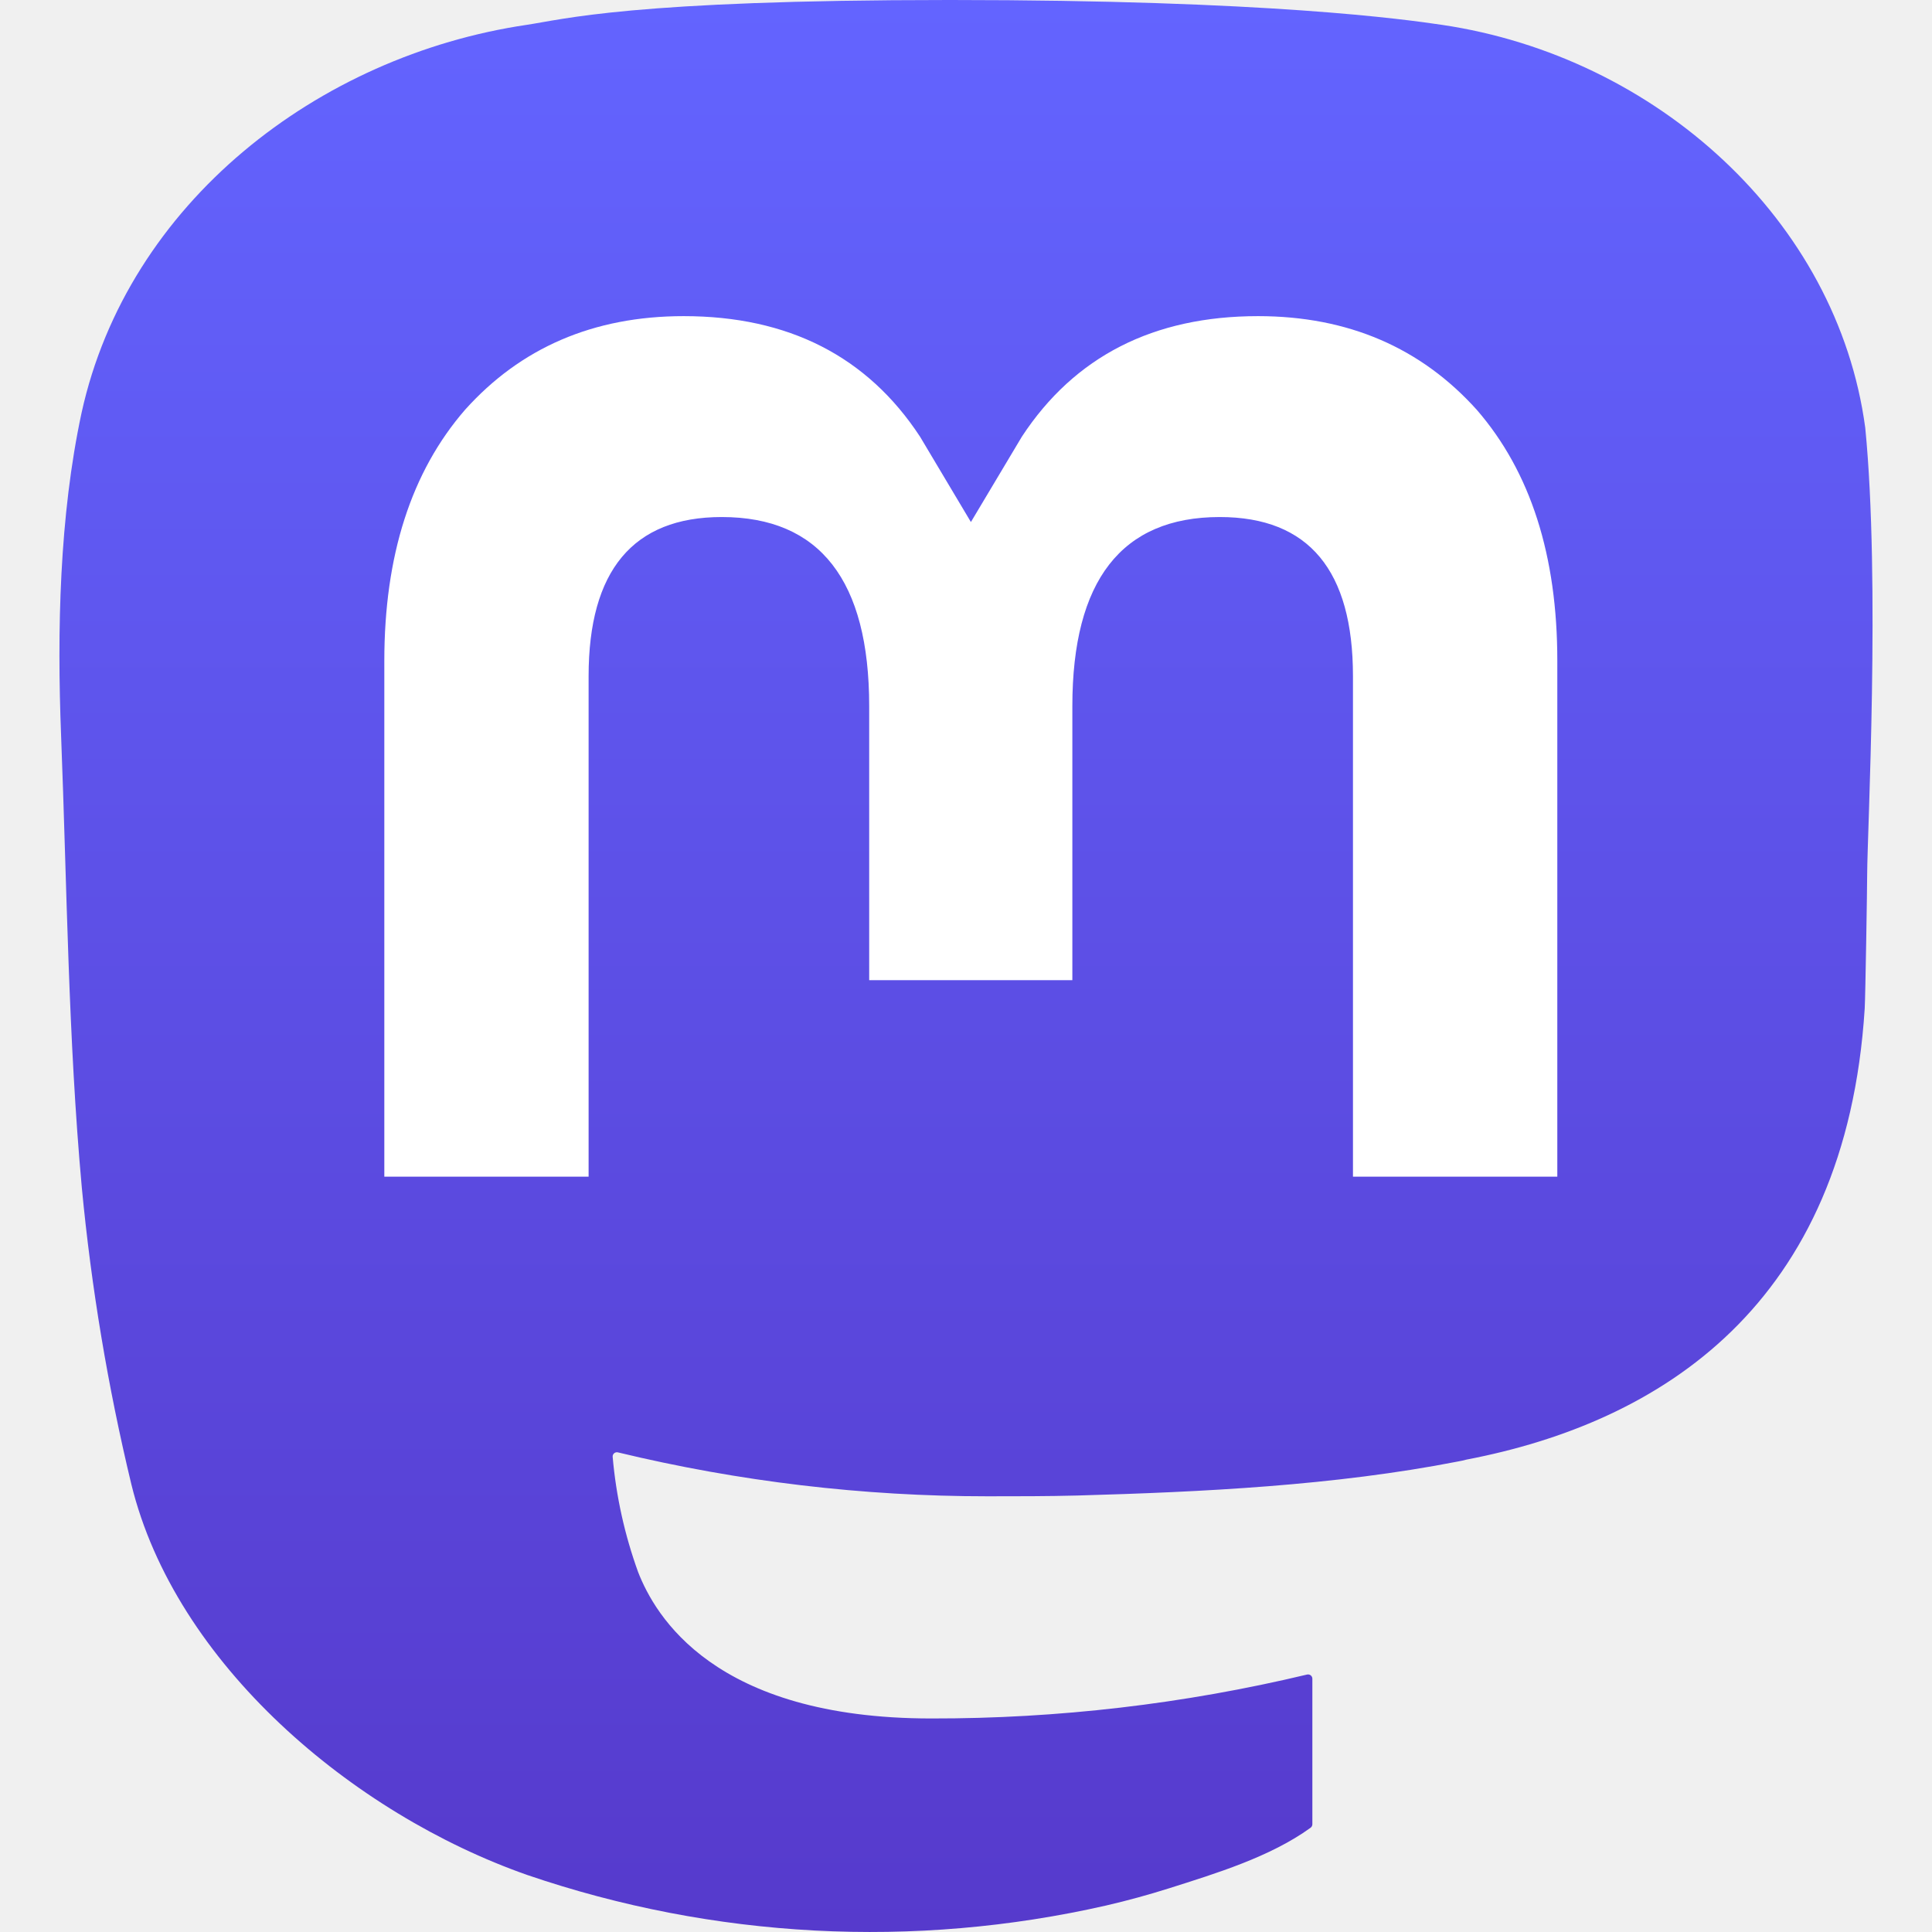
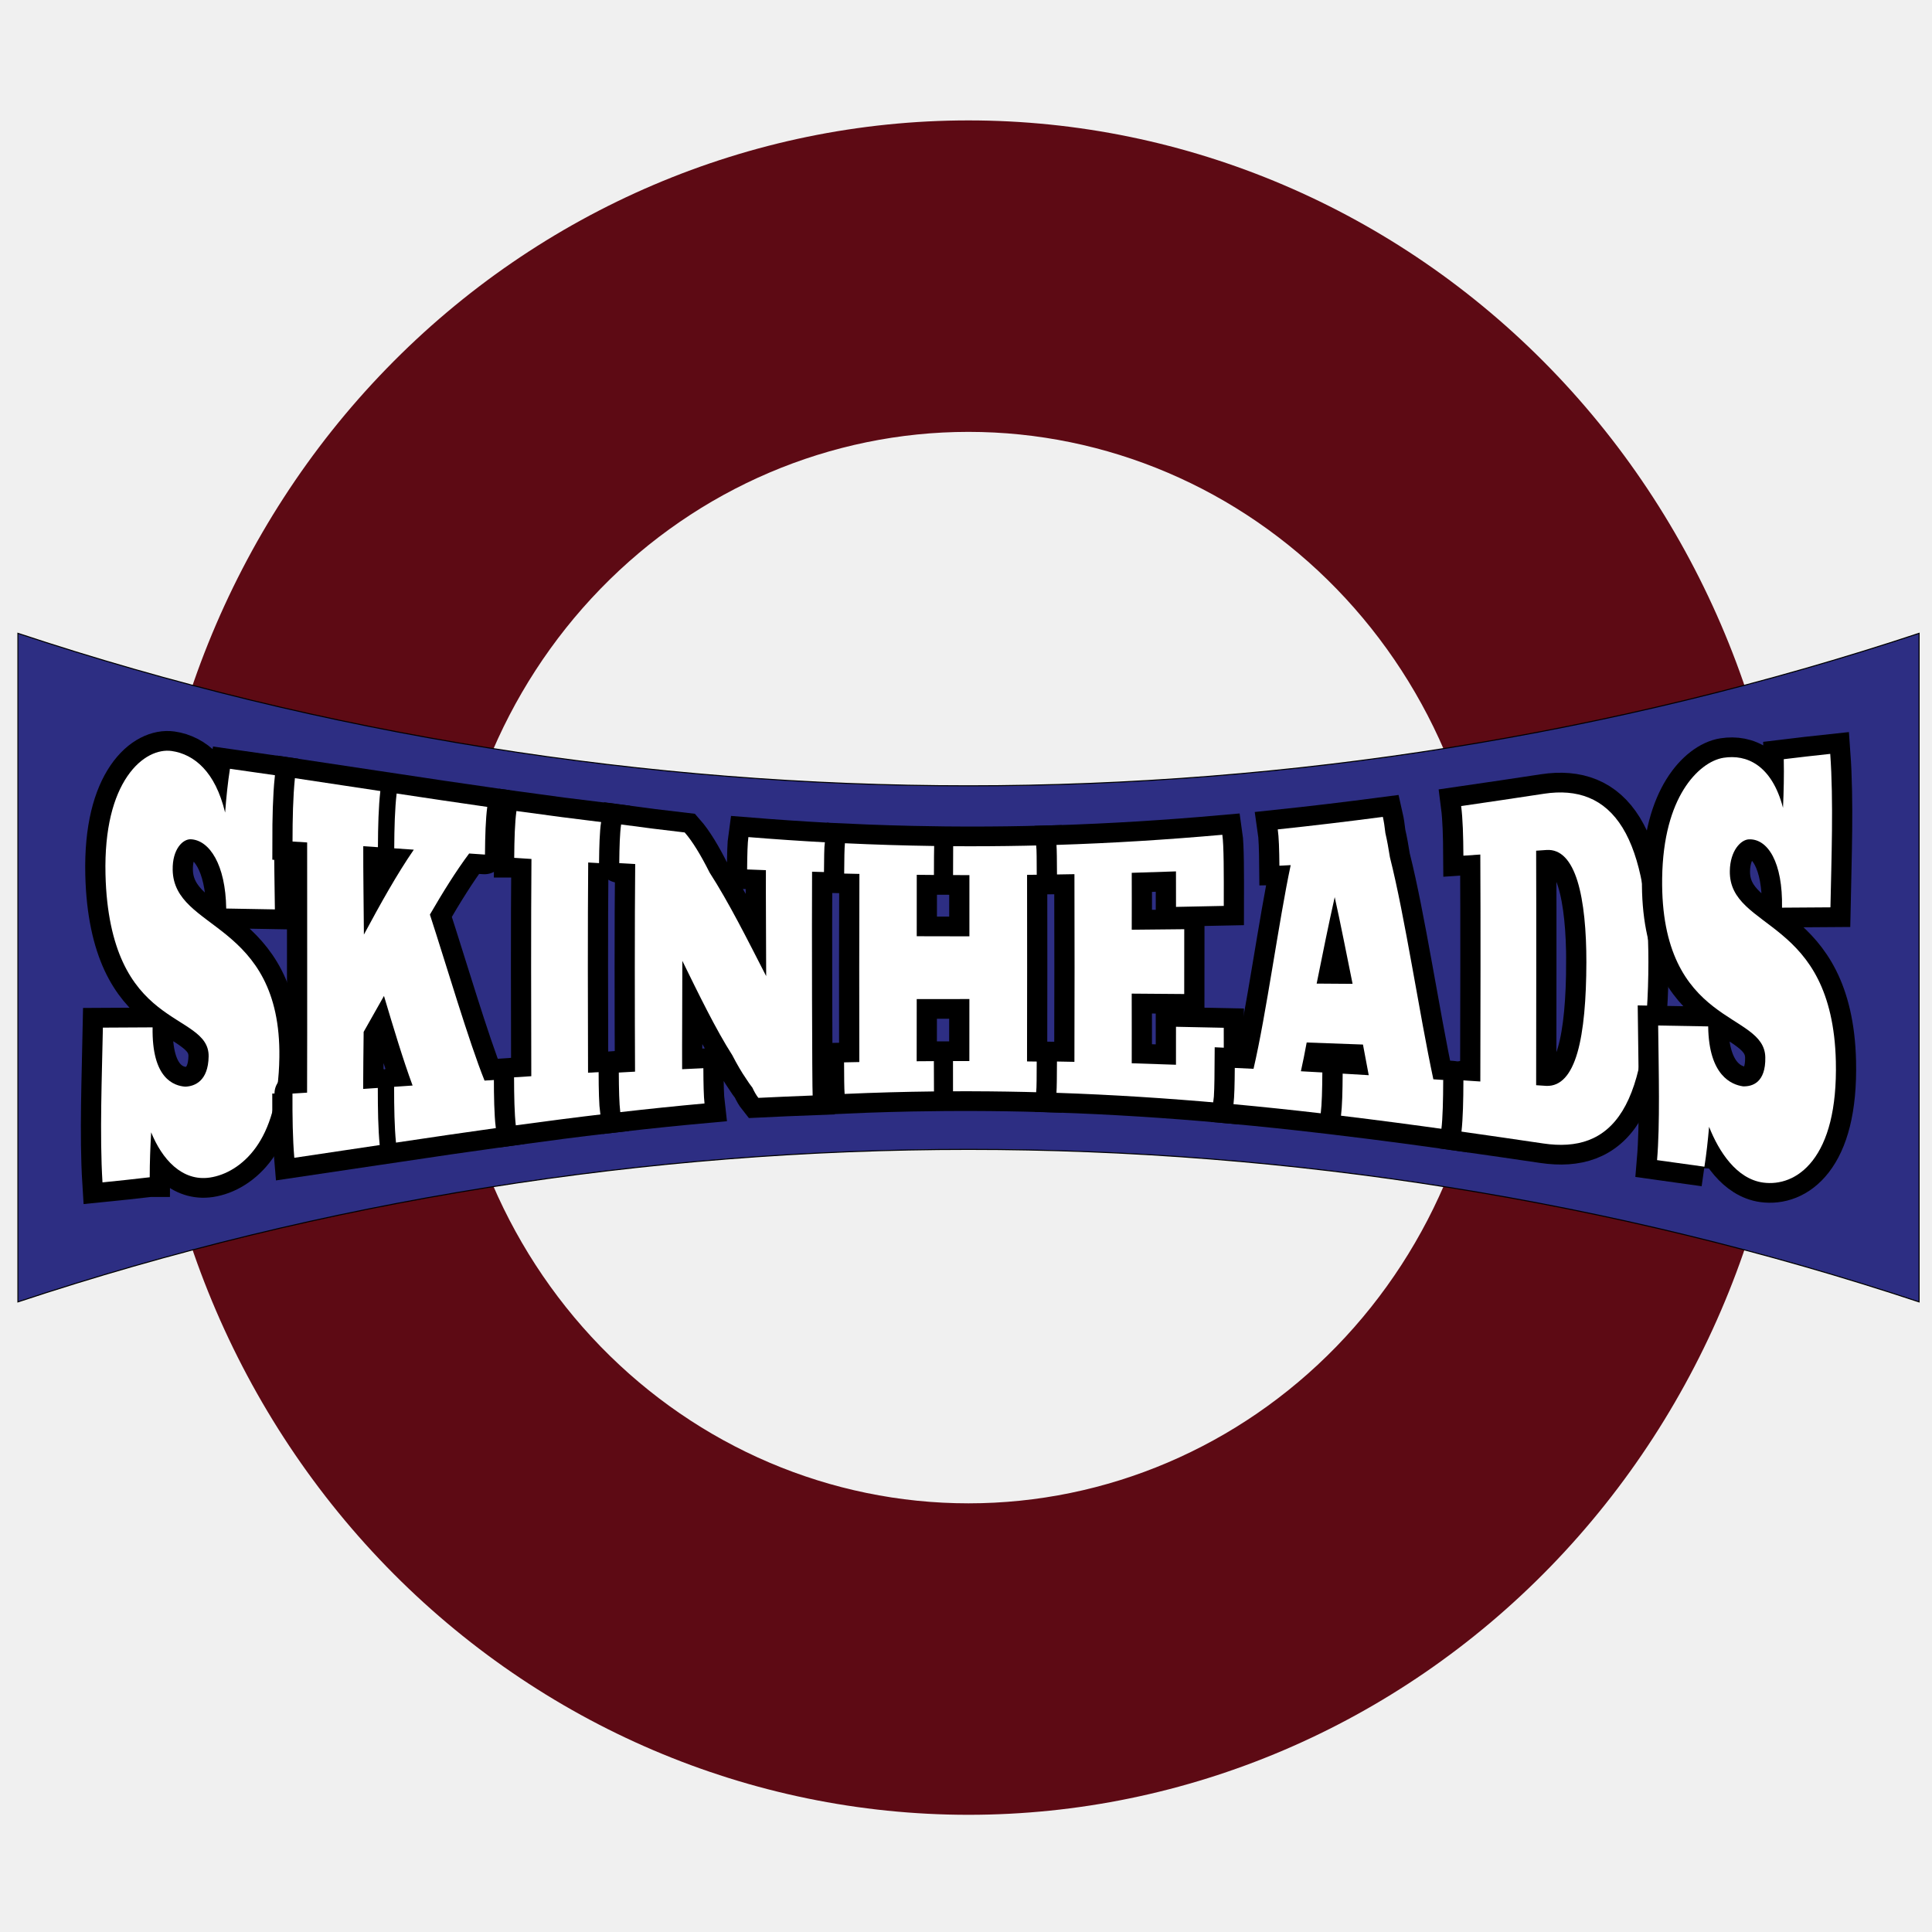
- <svg xmlns="http://www.w3.org/2000/svg" width="65" height="65" viewBox="0 0 61 65" fill="none">
-   <path d="M60.754 14.39C59.814 7.406 53.727 1.903 46.512 0.836C45.294 0.656 40.682 0 29.997 0H29.918C19.23 0 16.937 0.656 15.72 0.836C8.705 1.873 2.299 6.819 0.745 13.885C-0.003 17.365 -0.083 21.224 0.056 24.763C0.254 29.838 0.293 34.905 0.753 39.96C1.072 43.318 1.628 46.648 2.417 49.928C3.894 55.984 9.875 61.024 15.734 63.08C22.008 65.224 28.754 65.58 35.218 64.108C35.929 63.943 36.632 63.751 37.325 63.532C38.897 63.033 40.738 62.474 42.091 61.494C42.11 61.48 42.125 61.462 42.136 61.442C42.147 61.421 42.153 61.399 42.153 61.376V56.477C42.153 56.456 42.148 56.434 42.138 56.415C42.129 56.396 42.115 56.379 42.098 56.365C42.081 56.352 42.061 56.343 42.04 56.338C42.019 56.334 41.997 56.334 41.976 56.338C37.834 57.328 33.59 57.823 29.332 57.816C22.005 57.816 20.034 54.338 19.469 52.891C19.016 51.64 18.727 50.335 18.612 49.009C18.611 48.987 18.615 48.964 18.624 48.944C18.633 48.924 18.647 48.906 18.664 48.892C18.682 48.877 18.702 48.867 18.724 48.863C18.745 48.858 18.768 48.858 18.79 48.864C22.862 49.846 27.037 50.342 31.227 50.341C32.234 50.341 33.239 50.341 34.246 50.315C38.46 50.196 42.901 49.981 47.047 49.171C47.15 49.151 47.253 49.133 47.342 49.106C53.881 47.851 60.104 43.91 60.736 33.93C60.76 33.537 60.819 29.815 60.819 29.407C60.822 28.021 61.265 19.578 60.754 14.39Z" fill="url(#paint0_linear_89_8)" />
-   <path d="M50.394 22.237V39.588H43.519V22.748C43.519 19.203 42.041 17.395 39.036 17.395C35.733 17.395 34.078 19.534 34.078 23.759V32.976H27.243V23.759C27.243 19.534 25.586 17.395 22.282 17.395C19.295 17.395 17.803 19.203 17.803 22.748V39.588H10.93V22.237C10.93 18.692 11.835 15.875 13.645 13.788C15.513 11.705 17.962 10.636 21.003 10.636C24.522 10.636 27.181 11.989 28.954 14.692L30.665 17.563L32.379 14.692C34.152 11.989 36.811 10.636 40.324 10.636C43.362 10.636 45.811 11.705 47.685 13.788C49.493 15.873 50.396 18.69 50.394 22.237Z" fill="white" />
-   <defs>
+ <svg xmlns="http://www.w3.org/2000/svg" width="65" height="65" viewBox="0 0 61 65" fill="none" version="1.1" id="svg863">
+   <defs id="defs861">
    <linearGradient id="paint0_linear_89_8" x1="30.5" y1="0" x2="30.5" y2="65" gradientUnits="userSpaceOnUse">
-       <stop stop-color="#6364FF" />
-       <stop offset="1" stop-color="#563ACC" />
+       <stop stop-color="#6364FF" id="stop856" />
+       <stop offset="1" stop-color="#563ACC" id="stop858" />
    </linearGradient>
  </defs>
+   <g style="fill:none" id="g434" transform="matrix(0.5355807,0,0,0.5388034,-1.963732,-3.055503)">
+     <g transform="matrix(0.0633552,0,0,0.06482928,-41.61082,-38.67407)" id="logo2022" style="clip-rule:evenodd;fill-rule:evenodd;stroke-miterlimit:10">
+       <path style="color:#000000;fill:#5d0a14;fill-rule:nonzero;-inkscape-stroke:none" d="m 1616,800 c -216.359,0 -424.011,86.011 -577,239 -152.989,152.989 -239,360.641 -239,577 0,216.359 86.011,424.011 239,577 152.989,152.989 360.641,239 577,239 216.359,0 424.011,-86.011 577,-239 152.989,-152.989 239,-360.641 239,-577 0,-216.359 -86.011,-424.011 -239,-577 C 2040.011,886.011 1832.359,800 1616,800 Z m 0,300 c 136.909,0 268.058,54.323 364.867,151.133 C 2077.677,1347.942 2132,1479.091 2132,1616 c 0,136.909 -54.323,268.058 -151.133,364.867 C 1884.058,2077.677 1752.909,2132 1616,2132 1479.091,2132 1347.942,2077.677 1251.133,1980.867 1154.323,1884.058 1100,1752.909 1100,1616 c 0,-136.909 54.323,-268.058 151.133,-364.867 C 1347.942,1154.323 1479.091,1100 1616,1100 Z" id="circle" />
+       <g id="banner" transform="translate(-51.085,-246.4552)" style="stroke:#000000;stroke-width:3;stroke-dasharray:none;stroke-opacity:1;paint-order:fill markers stroke">
+         <path id="path429" style="display:inline;fill:#2d2e83;fill-rule:nonzero;stroke:#000000;stroke-width:1;stroke-dasharray:none;stroke-opacity:1;paint-order:fill markers stroke" d="m 2609.621,2184.441 c -607.942,-195.911 -1277.116,-195.788 -1885.072,0 0,-214.657 0,-429.315 0,-643.972 607.942,195.911 1277.116,195.788 1885.072,0 0,214.657 0,429.315 0,643.972 z" class="UnoptimicedTransforms" />
+       </g>
+       <g aria-label="SKINHEADS" id="text4159" style="font-size:240px;font-family:ChunkFive;-inkscape-font-specification:ChunkFive;display:inline;fill:#ffffff;stroke:#000000;stroke-width:43.125;stroke-dasharray:none;paint-order:stroke fill markers" transform="matrix(0.9292476,0,0,0.8801108,115.7816,196.7849)" class="UnoptimicedTransforms">
+         <path d="m 740.807,1841.991 c -0.011,-16.169 0.602,-32.69 1.522,-49.189 5.619,14.21 13.708,27.866 24.414,37.352 10.698,9.478 23.536,14.366 38.149,12.162 17.065,-2.575 35.505,-13.297 49.311,-33.134 13.781,-19.801 24.273,-50.433 24.928,-98.633 0.501,-36.862 -6.265,-64.327 -16.914,-85.586 -10.602,-21.164 -24.887,-35.869 -39.162,-47.906 -14.281,-12.042 -28.569,-21.436 -39.358,-32.066 -10.777,-10.619 -18.1,-22.522 -18.397,-39.382 -0.405,-22.958 10.986,-33.898 19.333,-33.51 10.041,0.467 19.314,7.556 26.129,20.297 6.816,12.744 11.316,31.404 11.658,55.492 17.284,0.283 34.605,0.602 51.934,0.949 -0.626,-50.724 -2.051,-107.338 1.715,-146.596 -16.555,-2.486 -33.129,-4.928 -49.668,-7.289 -2.319,15.173 -3.922,31.316 -5.136,47.917 -5.391,-22.729 -13.542,-38.392 -23.375,-49.069 -9.866,-10.713 -21.571,-16.547 -33.686,-18.313 -14.088,-2.054 -32.524,5.577 -47.17,27.506 -14.853,22.24 -24.555,57.158 -23.428,107.34 0.955,42.542 8.394,73.778 18.6,96.345 10.337,22.858 23.789,37.676 37.399,48.777 27.099,22.103 54.481,29.084 54.056,54.337 -0.454,26.987 -14.845,32.651 -24.894,33.039 -6.003,-0.409 -15.028,-2.639 -22.372,-11.742 -7.395,-9.167 -12.979,-25.1 -12.523,-53.16 -17.694,0.16 -35.384,0.262 -53.048,0.295 -0.952,51.572 -3.56,117.754 -0.427,169.37 16.799,-1.711 33.609,-3.592 50.407,-5.605 z" id="path4161" style="stroke-width:43.125;stroke-dasharray:none" />
+         <path d="m 986.876,1419.312 c -30.181,-4.691 -61.051,-9.515 -91.157,-14.097 -2.039,20.644 -2.531,44.494 -2.535,69.344 0.164,0.011 15.428,1.009 15.592,1.02 -0.076,84.368 0.218,189.006 -0.075,273.811 0.182,-0.012 -15.764,1.028 -15.581,1.016 -0.103,25.132 0.201,49.368 1.955,70.275 30.052,-4.528 60.97,-9.311 91.111,-13.947 -1.657,-17.533 -2.026,-39.206 -2.011,-62.51 0.456,-0.032 -16.094,1.127 -15.638,1.095 0.022,-18.647 0.314,-41.615 0.529,-62.432 7.365,-13.227 14.385,-25.993 21.686,-39.354 9.979,34.311 20.36,69.859 30.54,98.069 3.113,-0.221 -22.84,1.617 -19.727,1.397 -0,22.956 0.374,44.152 2.007,61.066 37.867,-5.805 75.253,-11.451 113.279,-16.865 -1.432,-13.146 -1.82,-31.401 -1.879,-52.167 -0.264,0.018 -16.642,1.147 -16.907,1.165 -16.428,-41.654 -41.127,-127.605 -58.311,-181.692 13.76,-24.312 27.721,-47.438 41.869,-66.839 -0.413,-0.029 17.311,1.214 16.897,1.185 0.16,-20.7 0.72,-38.893 2.438,-52.178 -32.403,-4.755 -64.388,-9.655 -96.69,-14.661 -1.906,16.59 -2.465,37.355 -2.574,59.98 1.503,0.107 19.394,1.378 20.897,1.485 -17.897,26.57 -35.82,59.609 -53.256,92.917 -0.225,-33.99 -0.791,-67.066 -0.685,-96.73 0.36,0.025 15.286,1.073 15.646,1.098 0.096,-22.981 0.648,-44.23 2.582,-61.449 z" id="path4163" style="stroke-width:43.125;stroke-dasharray:none" />
+         <path d="m 1129.715,1492.423 c -0.25,-0.017 18.646,1.24 18.395,1.223 -0.526,67.369 -0.351,169.51 -0.165,237.748 -0.22,0.014 -18.173,1.196 -18.393,1.211 0.051,21.105 0.422,39.552 1.855,52.537 32.285,-4.523 64.462,-8.778 96.859,-12.692 -1.198,-10.229 -1.537,-26.495 -1.609,-45.941 -0.115,0.01 -18.052,1.072 -18.167,1.078 -0.228,-64.79 -0.377,-166.264 0.169,-230.082 -0.125,-0.01 18.292,1.104 18.167,1.097 0.165,-19.016 0.649,-34.748 2.063,-44.518 -32.369,-3.992 -64.53,-8.32 -96.8,-12.91 -1.682,12.582 -2.22,30.535 -2.375,51.25 z" id="path4165" style="stroke-width:43.125;stroke-dasharray:none" />
+         <path d="m 1462.04,1475.467 c -27.525,-1.542 -54.971,-3.468 -82.451,-5.756 -0.891,6.337 -1.229,18.994 -1.365,35.401 6.68,0.276 13.361,0.542 20.044,0.797 -0.137,29.99 0.228,73.422 0.295,115.954 -20.653,-41.315 -39.783,-80.567 -60.347,-113.308 -9.321,-19.045 -18.308,-34.256 -26.598,-43.919 -22.657,-2.657 -45.243,-5.571 -67.833,-8.744 -1.338,9.175 -1.819,24.11 -1.993,42.305 -0.088,-0.01 17.105,0.995 17.017,0.989 -0.591,61.574 -0.467,164.743 -0.171,227.216 -0.084,0 -17.228,0.988 -17.312,0.992 0.086,18.439 0.43,33.743 1.556,43.313 29.953,-3.514 59.854,-6.695 89.89,-9.493 -0.877,-7.624 -1.156,-21.363 -1.236,-38.581 -7.555,0.353 -15.106,0.719 -22.655,1.096 -0.15,-31.857 0.239,-75.667 0.222,-118.612 17.631,36.864 35.684,75.024 53.319,103.296 4.877,9.693 9.792,18.411 14.773,25.787 2.207,3.567 4.43,6.826 6.673,9.734 2.066,4.595 4.182,8.367 6.366,11.166 19.308,-0.967 38.609,-1.837 57.922,-2.583 -0.609,-6.83 -0.949,-194.365 -0.618,-244.918 6.495,0.197 12.99,0.384 19.487,0.56 2.303,-16.625 7.41,-22.722 8.381,-25.564 1.066,-3.12 -1.366,-4.586 -13.367,-7.13 z" id="path4167" style="stroke-width:43.125;stroke-dasharray:none" />
+         <path d="m 1481.788,1509.636 c 5.416,0.131 10.832,0.254 16.25,0.37 -0.238,52.859 -0.201,151.871 -0.104,205.888 -5.419,0.106 -10.837,0.22 -16.255,0.341 0.035,16.425 0.165,28.901 0.587,34.544 31.794,-1.437 63.521,-2.351 95.343,-2.723 -0.098,-5.074 -0.121,-17.111 -0.12,-33.168 -6.115,0.034 -12.228,0.079 -18.342,0.133 0,3.557 0.049,-64.482 0.047,-68.038 17.603,-0.034 35.189,-0.045 52.797,-0.034 -10e-5,0 3.404,0 3.404,0 0,-9.196 -0.037,77.048 -0.034,67.852 0,0 -3.405,-0 -3.405,-0 -4.684,-0 -9.369,8e-4 -14.053,0.01 -0.01,16.012 -0.01,28.065 0.018,33.082 4.661,-0.021 9.322,-0.03 13.982,-0.027 1.968,0 3.937,0 5.905,0.01 25.279,0.068 50.512,0.478 75.779,1.224 0.303,-5.288 0.415,-17.459 0.461,-33.656 -5.717,-0.086 -11.435,-0.163 -17.153,-0.232 0.13,-53.344 0.149,-152.12 0.042,-204.179 5.717,-0.058 11.432,-0.125 17.148,-0.2 -0.042,-15.812 -0.153,-27.459 -0.46,-32.126 -25.235,0.688 -50.436,1.035 -75.68,1.035 -1.966,0 -3.932,-0 -5.897,-0.01 -4.655,-0.01 -9.309,-0.032 -13.963,-0.065 -0.071,4.461 -0.101,15.926 -0.115,31.61 4.683,0.018 9.365,0.031 14.048,0.037 0,0 3.403,0 3.404,0 -10e-4,3.989 -0.013,63.012 -0.014,67.001 10e-5,0 -3.404,-0 -3.404,-0 -17.608,-0.016 -35.194,-0.053 -52.796,-0.11 -0.01,-24.305 -0.021,-50.315 0.019,-67.215 6.112,0.066 12.223,0.122 18.335,0.168 0.027,-15.709 0.086,-27.214 0.238,-31.714 -31.777,-0.462 -63.461,-1.468 -95.209,-2.998 -0.525,5.1 -0.723,17.093 -0.804,33.187 z" id="path4169" style="stroke-width:43.125;stroke-dasharray:none" />
+         <path d="m 1708.867,1510.617 c 6.207,-0.098 12.413,-0.206 18.619,-0.324 0.199,52.614 0.162,151.254 -0.027,205.374 -6.207,-0.128 -12.415,-0.246 -18.624,-0.355 -0.051,16.443 -0.179,28.837 -0.535,34.259 59.337,2.054 118.014,5.915 177.152,11.33 1.53,-12.691 1.435,-45.364 1.344,-82.511 -16.98,-0.394 -33.953,-0.759 -50.961,-1.093 0.027,14.99 0.046,29.625 -0.016,41.558 -15.731,-0.596 -31.459,-1.137 -47.209,-1.619 0.084,-18.455 0,-50.176 -0.022,-76.225 0.507,0 55.517,0.438 56.024,0.442 -0.034,-25.739 -0.015,-45.802 0.039,-70.933 -18.672,0.217 -37.331,0.408 -56.032,0.573 0.036,-22.483 0.092,-46.065 0,-62.282 15.747,-0.462 31.471,-0.985 47.199,-1.566 0.074,11.175 0.065,24.727 0.04,38.861 17.009,-0.327 33.983,-0.689 50.964,-1.084 0.083,-35.781 0.106,-66.359 -1.539,-77.84 -59.082,5.386 -117.701,9.158 -176.964,11.084 0.364,4.759 0.496,16.479 0.546,32.35 z" id="path4171" style="stroke-width:43.125;stroke-dasharray:none" />
+         <path d="m 2130.858,1736.161 c 0.486,0.033 -20.895,-1.414 -20.409,-1.381 -15.111,-72.557 -30.246,-177.78 -46.346,-243.01 -1.481,-9.758 -3.067,-18.652 -4.827,-26.355 -0.742,-6.863 -1.627,-12.867 -2.72,-17.81 -37.384,5.028 -74.626,9.623 -112.138,13.677 1.183,8.132 1.607,22.228 1.761,39.762 0.034,-0 12.007,-0.652 12.042,-0.653 -12.682,61.227 -26.048,163.249 -39.653,222.91 -6.667,-0.332 -13.334,-0.656 -20.005,-0.972 -0.107,17.668 -0.428,31.806 -1.383,39.666 31.108,2.953 62.072,6.301 93.095,9.989 1.215,-9.937 1.601,-25.74 1.714,-44.7 -7.625,-0.445 -15.252,-0.88 -22.885,-1.307 2.11,-9.58 4.16,-20.213 6.178,-31.479 20.063,0.713 40.047,1.463 60.056,2.241 2.109,11.917 4.152,23.018 6.16,33.546 -9.268,-0.582 -18.537,-1.154 -27.817,-1.714 -0.112,19.301 -0.509,35.545 -1.78,46.036 39.153,4.842 77.919,10.13 116.916,15.733 1.532,-13.894 1.96,-32.831 2.042,-54.179 z m -125.666,-200.745 c 5.951,27.208 12.952,64.005 19.076,94.903 1.034,0.01 -39.375,-0.281 -38.34,-0.274 6.651,-33.883 12.432,-63.444 19.265,-94.629 z" id="path4173" style="stroke-width:43.125;stroke-dasharray:none" />
+         <path d="m 2227.867,1805.026 c 35.7,5.4 64.972,-3.31 84.318,-35.672 9.668,-16.173 16.591,-37.749 21.103,-65.302 4.488,-27.405 6.538,-60.447 6.614,-97.423 0.128,-62.864 -8.302,-115.064 -27.599,-147.225 -9.626,-16.042 -21.652,-26.791 -35.872,-32.779 -14.153,-5.96 -30.252,-7.111 -47.789,-4.38 -29.566,4.604 -58.883,9.117 -88.535,13.511 1.743,13.872 2.269,32.828 2.394,54.291 0.441,-0.03 17.61,-1.225 18.051,-1.256 0.389,72.214 0.198,174.994 0.012,248.391 0.731,0.05 -18.78,-1.273 -18.049,-1.223 -0.066,21.977 -0.485,41.583 -2.062,56.061 29.286,4.248 58.215,8.59 87.414,13.006 z m 45.847,-198.235 c -0.069,39.884 -2.808,74.962 -9.573,98.871 -6.783,23.974 -17.589,36.834 -32.992,36.33 -0.283,-0.019 -10.739,-0.729 -11.022,-0.749 0.056,-77.308 0.27,-180.394 -0,-256.64 -0.608,0.043 11.631,-0.818 11.024,-0.775 15.41,-1.083 26.254,11.553 33.076,34.096 6.798,22.462 9.55,54.754 9.491,88.867 z" id="path4175" style="stroke-width:43.125;stroke-dasharray:none" />
+         <path d="m 2399.674,1830.437 c 2.133,-13.868 3.712,-28.566 4.976,-43.685 5.275,13.764 12.651,27.957 22.071,39.17 9.383,11.169 21.232,19.901 35.717,21.899 17.103,2.36 37.167,-3.48 52.784,-24.22 15.848,-21.046 25.87,-55.569 24.686,-108.446 -0.88,-39.298 -8.421,-68.213 -18.981,-89.814 -10.655,-21.795 -24.56,-36.655 -38.587,-48.727 -27.973,-24.072 -56.069,-36.705 -55.558,-69.822 0.347,-22.471 11.902,-34.209 20.235,-34.606 10.062,-0.479 19.199,5.781 25.673,18.45 6.493,12.707 10.206,31.635 9.787,56.311 17.232,-0.175 34.46,-0.298 51.663,-0.359 1.004,-52.026 3.429,-116.342 -0.218,-167.944 -16.527,1.797 -33.064,3.749 -49.59,5.821 0.376,17.432 -0.026,35.329 -0.804,53.228 -6.005,-23.668 -15.888,-38.397 -27.227,-46.668 -11.315,-8.254 -24.024,-10.056 -36.096,-8.142 -14.06,2.229 -30.237,14.101 -42.682,34.697 -12.415,20.546 -22.368,51.742 -22.948,97.393 -0.508,40.005 5.968,69.51 16.321,91.902 10.28,22.235 24.151,36.946 37.988,48.05 13.845,11.111 27.679,18.638 38.096,26.602 10.413,7.962 17.427,16.379 17.66,29.206 0.501,27.588 -13.783,32.129 -23.838,31.736 -6.033,-0.875 -15.119,-3.794 -22.78,-13.133 -7.639,-9.312 -13.976,-25.141 -14.332,-52.447 -17.763,-0.29 -35.565,-0.618 -53.376,-0.974 0.575,50.543 2.068,108.309 -1.174,147.313 16.846,2.461 33.708,4.875 50.535,7.207 z" id="path4177" style="stroke-width:43.125;stroke-dasharray:none" />
+       </g>
+     </g>
+   </g>
</svg>
